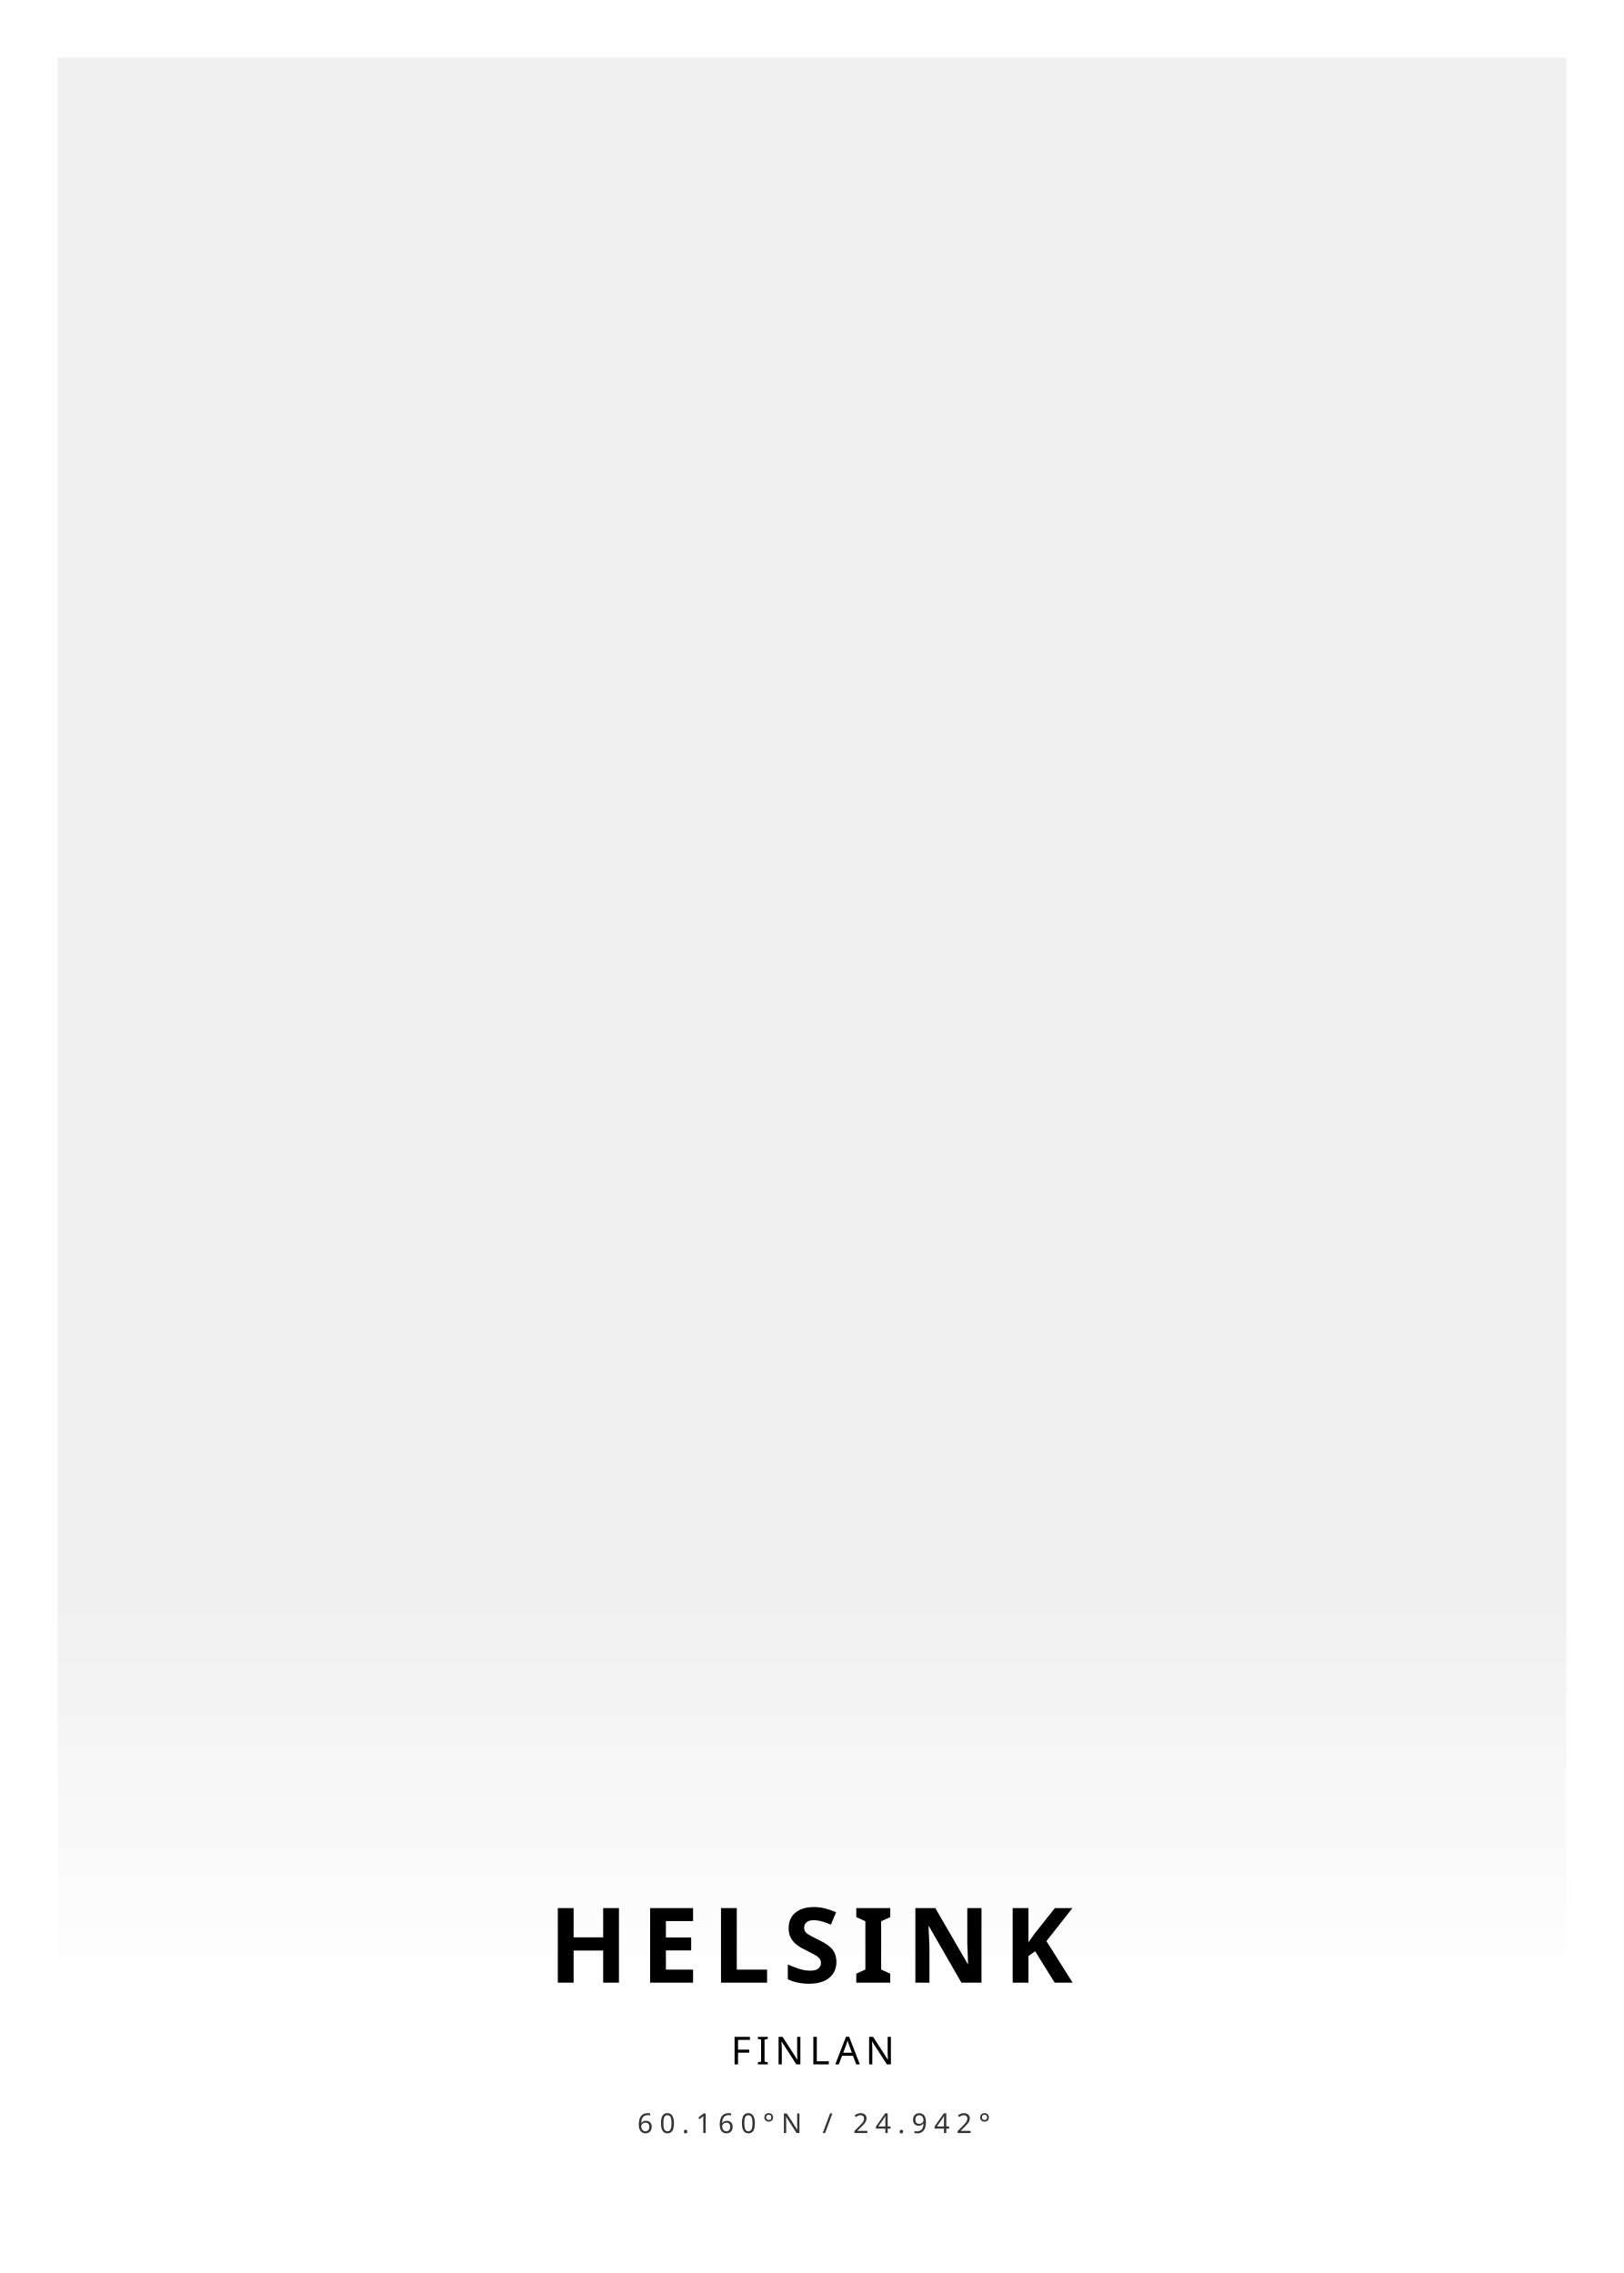
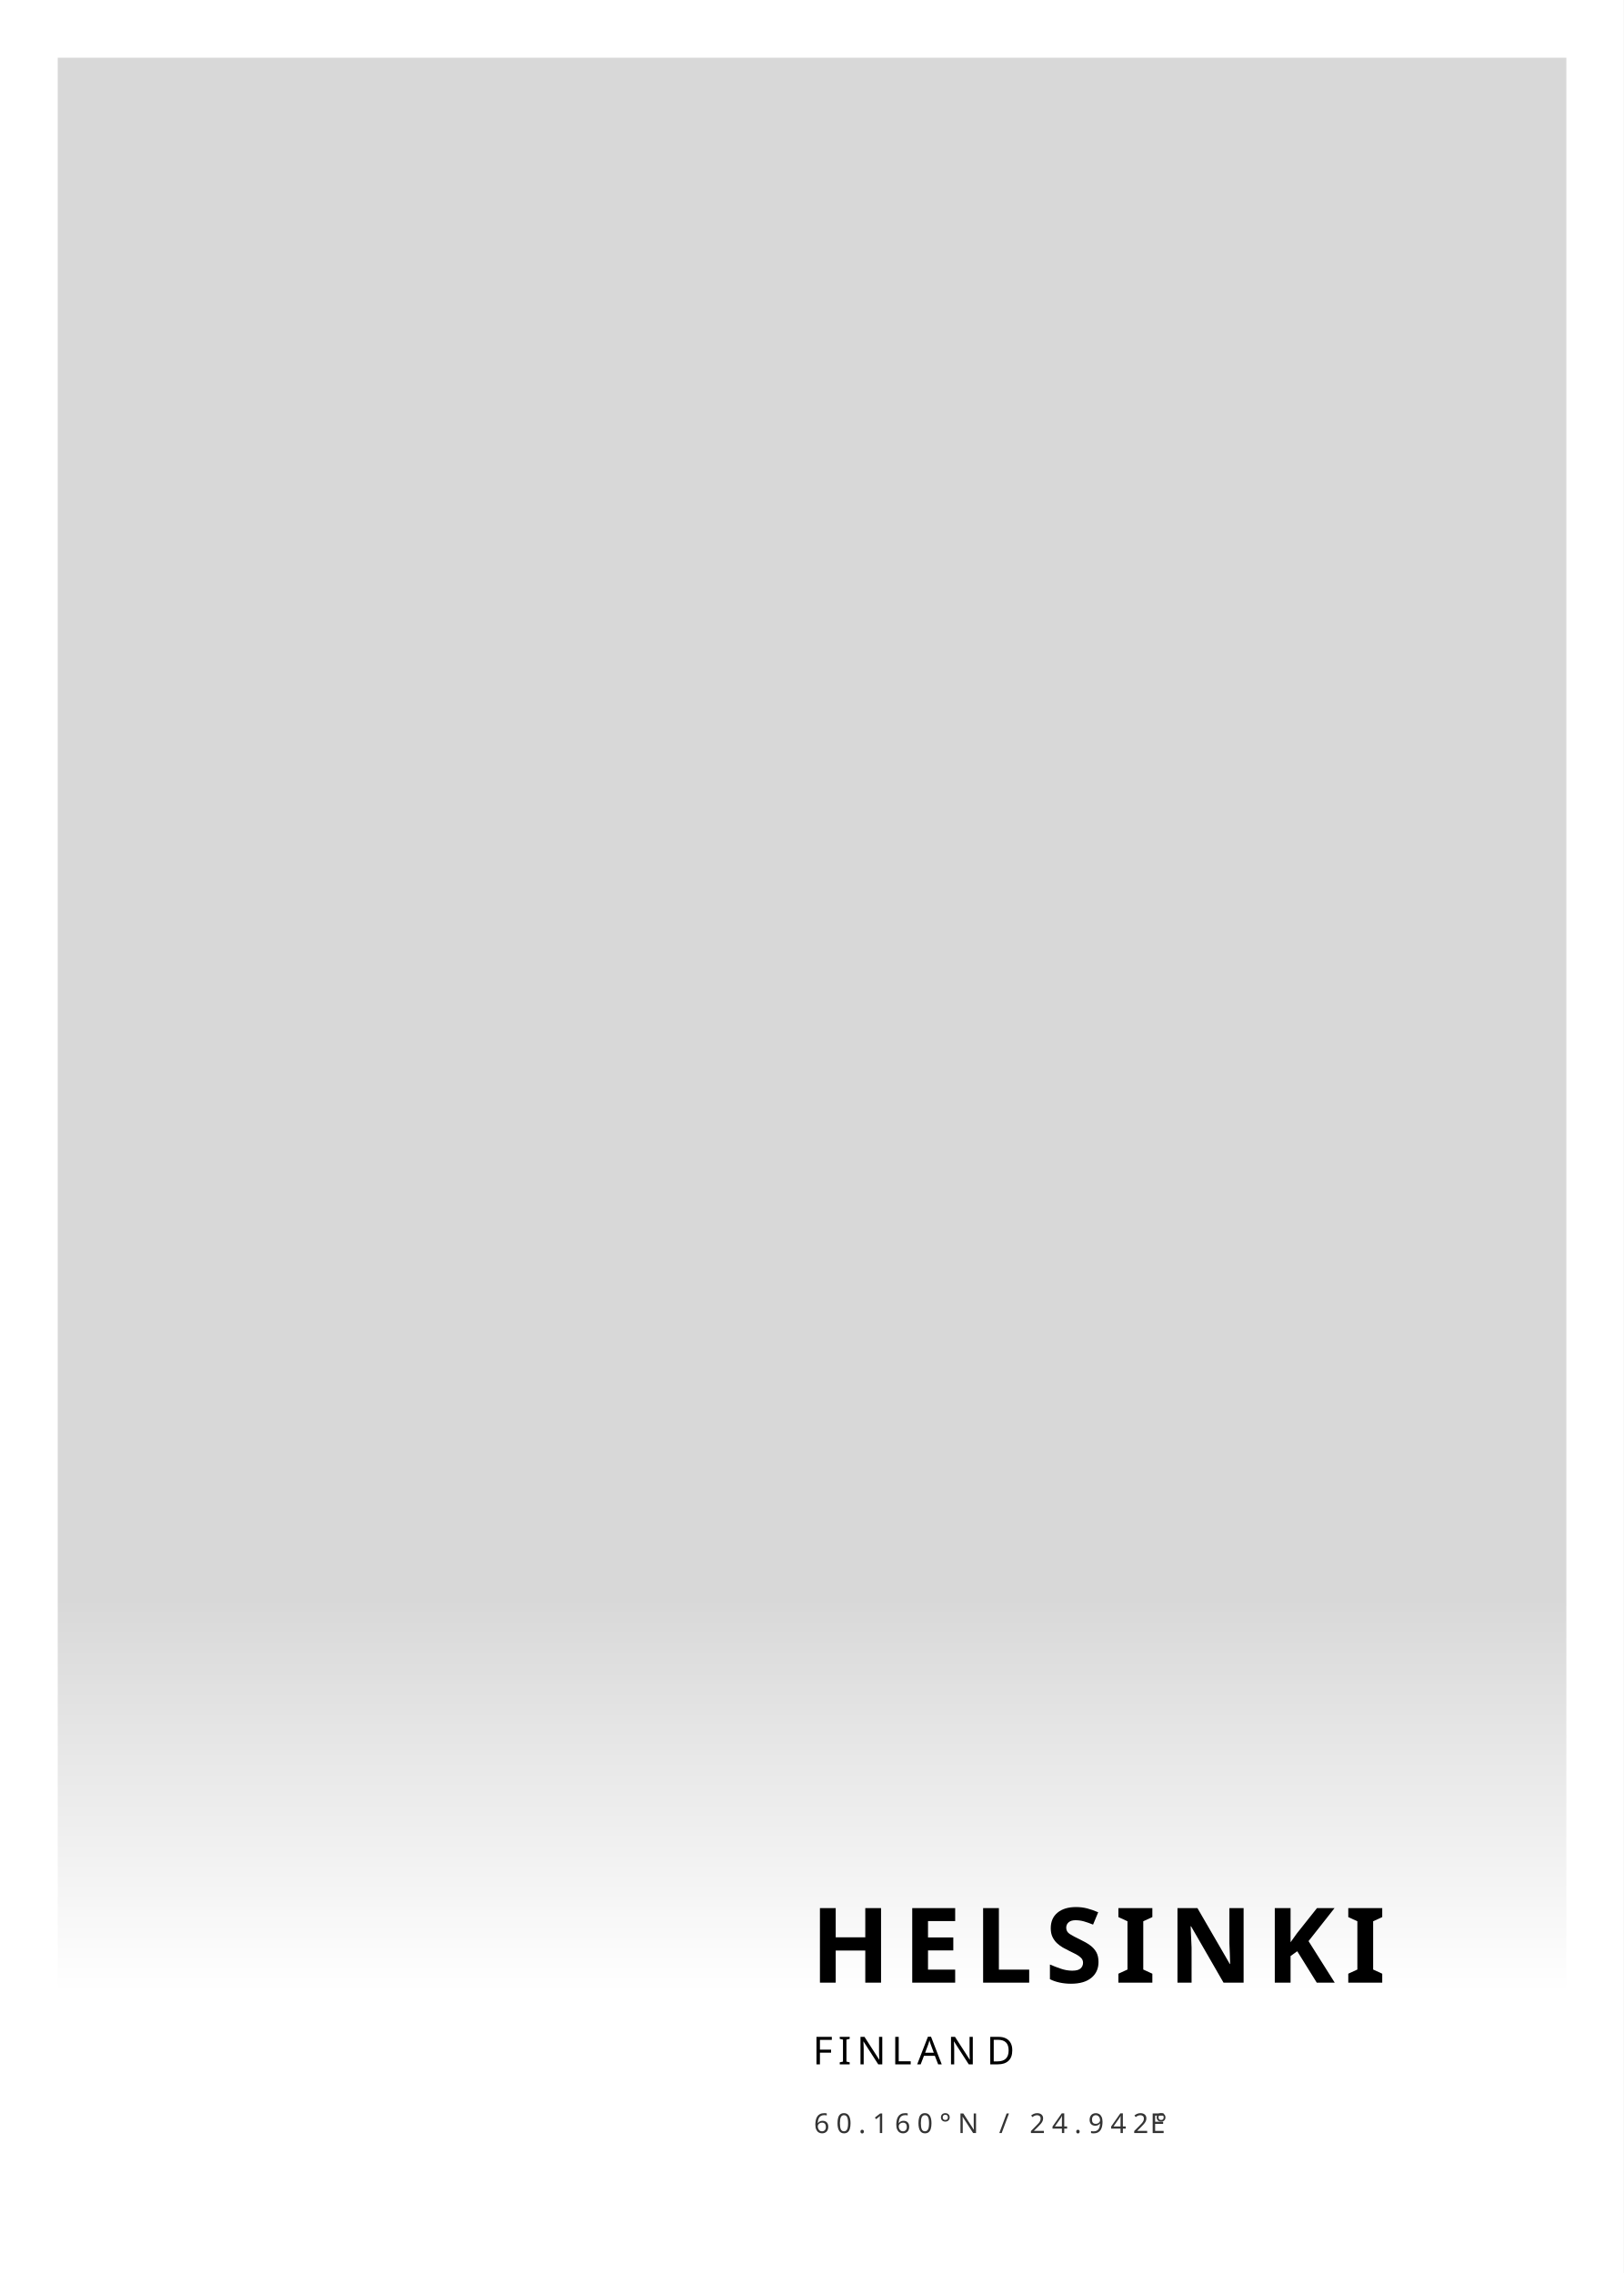
<svg xmlns="http://www.w3.org/2000/svg" width="5906px" height="8268px" viewBox="0 0 5906 8268" version="1.1">
  <defs>
    <linearGradient x1="50%" y1="0%" x2="50%" y2="61.832%" id="linearGradient-1">
      <stop stop-color="#FFF" stop-opacity="0" offset="0%" />
      <stop stop-color="#FFF" offset="100%" />
    </linearGradient>
  </defs>
  <g id="Page-2" stroke="none" stroke-width="1" fill="none" fill-rule="evenodd">
    <g id="50x70cm-portrait">
+       <rect id="hide-this" fill="#D8D8D8" x="0" y="0" width="5906" height="8268" />
      <path d="M0,0 L5906,0 L5906,8268 L0,8268 L0,0 Z M210,210 L5697,210 L5697,8038 L210,8038 L210,210 Z" id="borders" fill="#FFF" />
      <rect id="gradient" fill="url(#linearGradient-1)" x="168" y="5812" width="5602" height="2328" />
      <g id="labels" transform="translate(2948, 6851)">
-         <g id="center" text-anchor="middle">
+         <g id="center">
          <text id="text" font-family="JosefinSans-Light, Josefin Sans" font-size="100" font-weight="300" letter-spacing="24" fill="#343434">
            <tspan x="12" y="908">60.160°N / 24.942°</tspan>
+             <tspan x="1234.7" y="908">E</tspan>
          </text>
          <text id="small-header" font-family="JosefinSans, Josefin Sans" font-size="140" font-weight="normal" letter-spacing="20" fill="#000">
            <tspan x="8" y="658">FINLAN</tspan>
+             <tspan x="640.12" y="658">D</tspan>
          </text>
          <text id="header" font-family="JosefinSans-Bold, Josefin Sans" font-size="380" font-weight="bold" letter-spacing="45" fill="#000">
            <tspan x="0" y="361">HELSINK</tspan>
+             <tspan x="1943.68" y="361">I</tspan>
          </text>
        </g>
      </g>
    </g>
  </g>
</svg>
